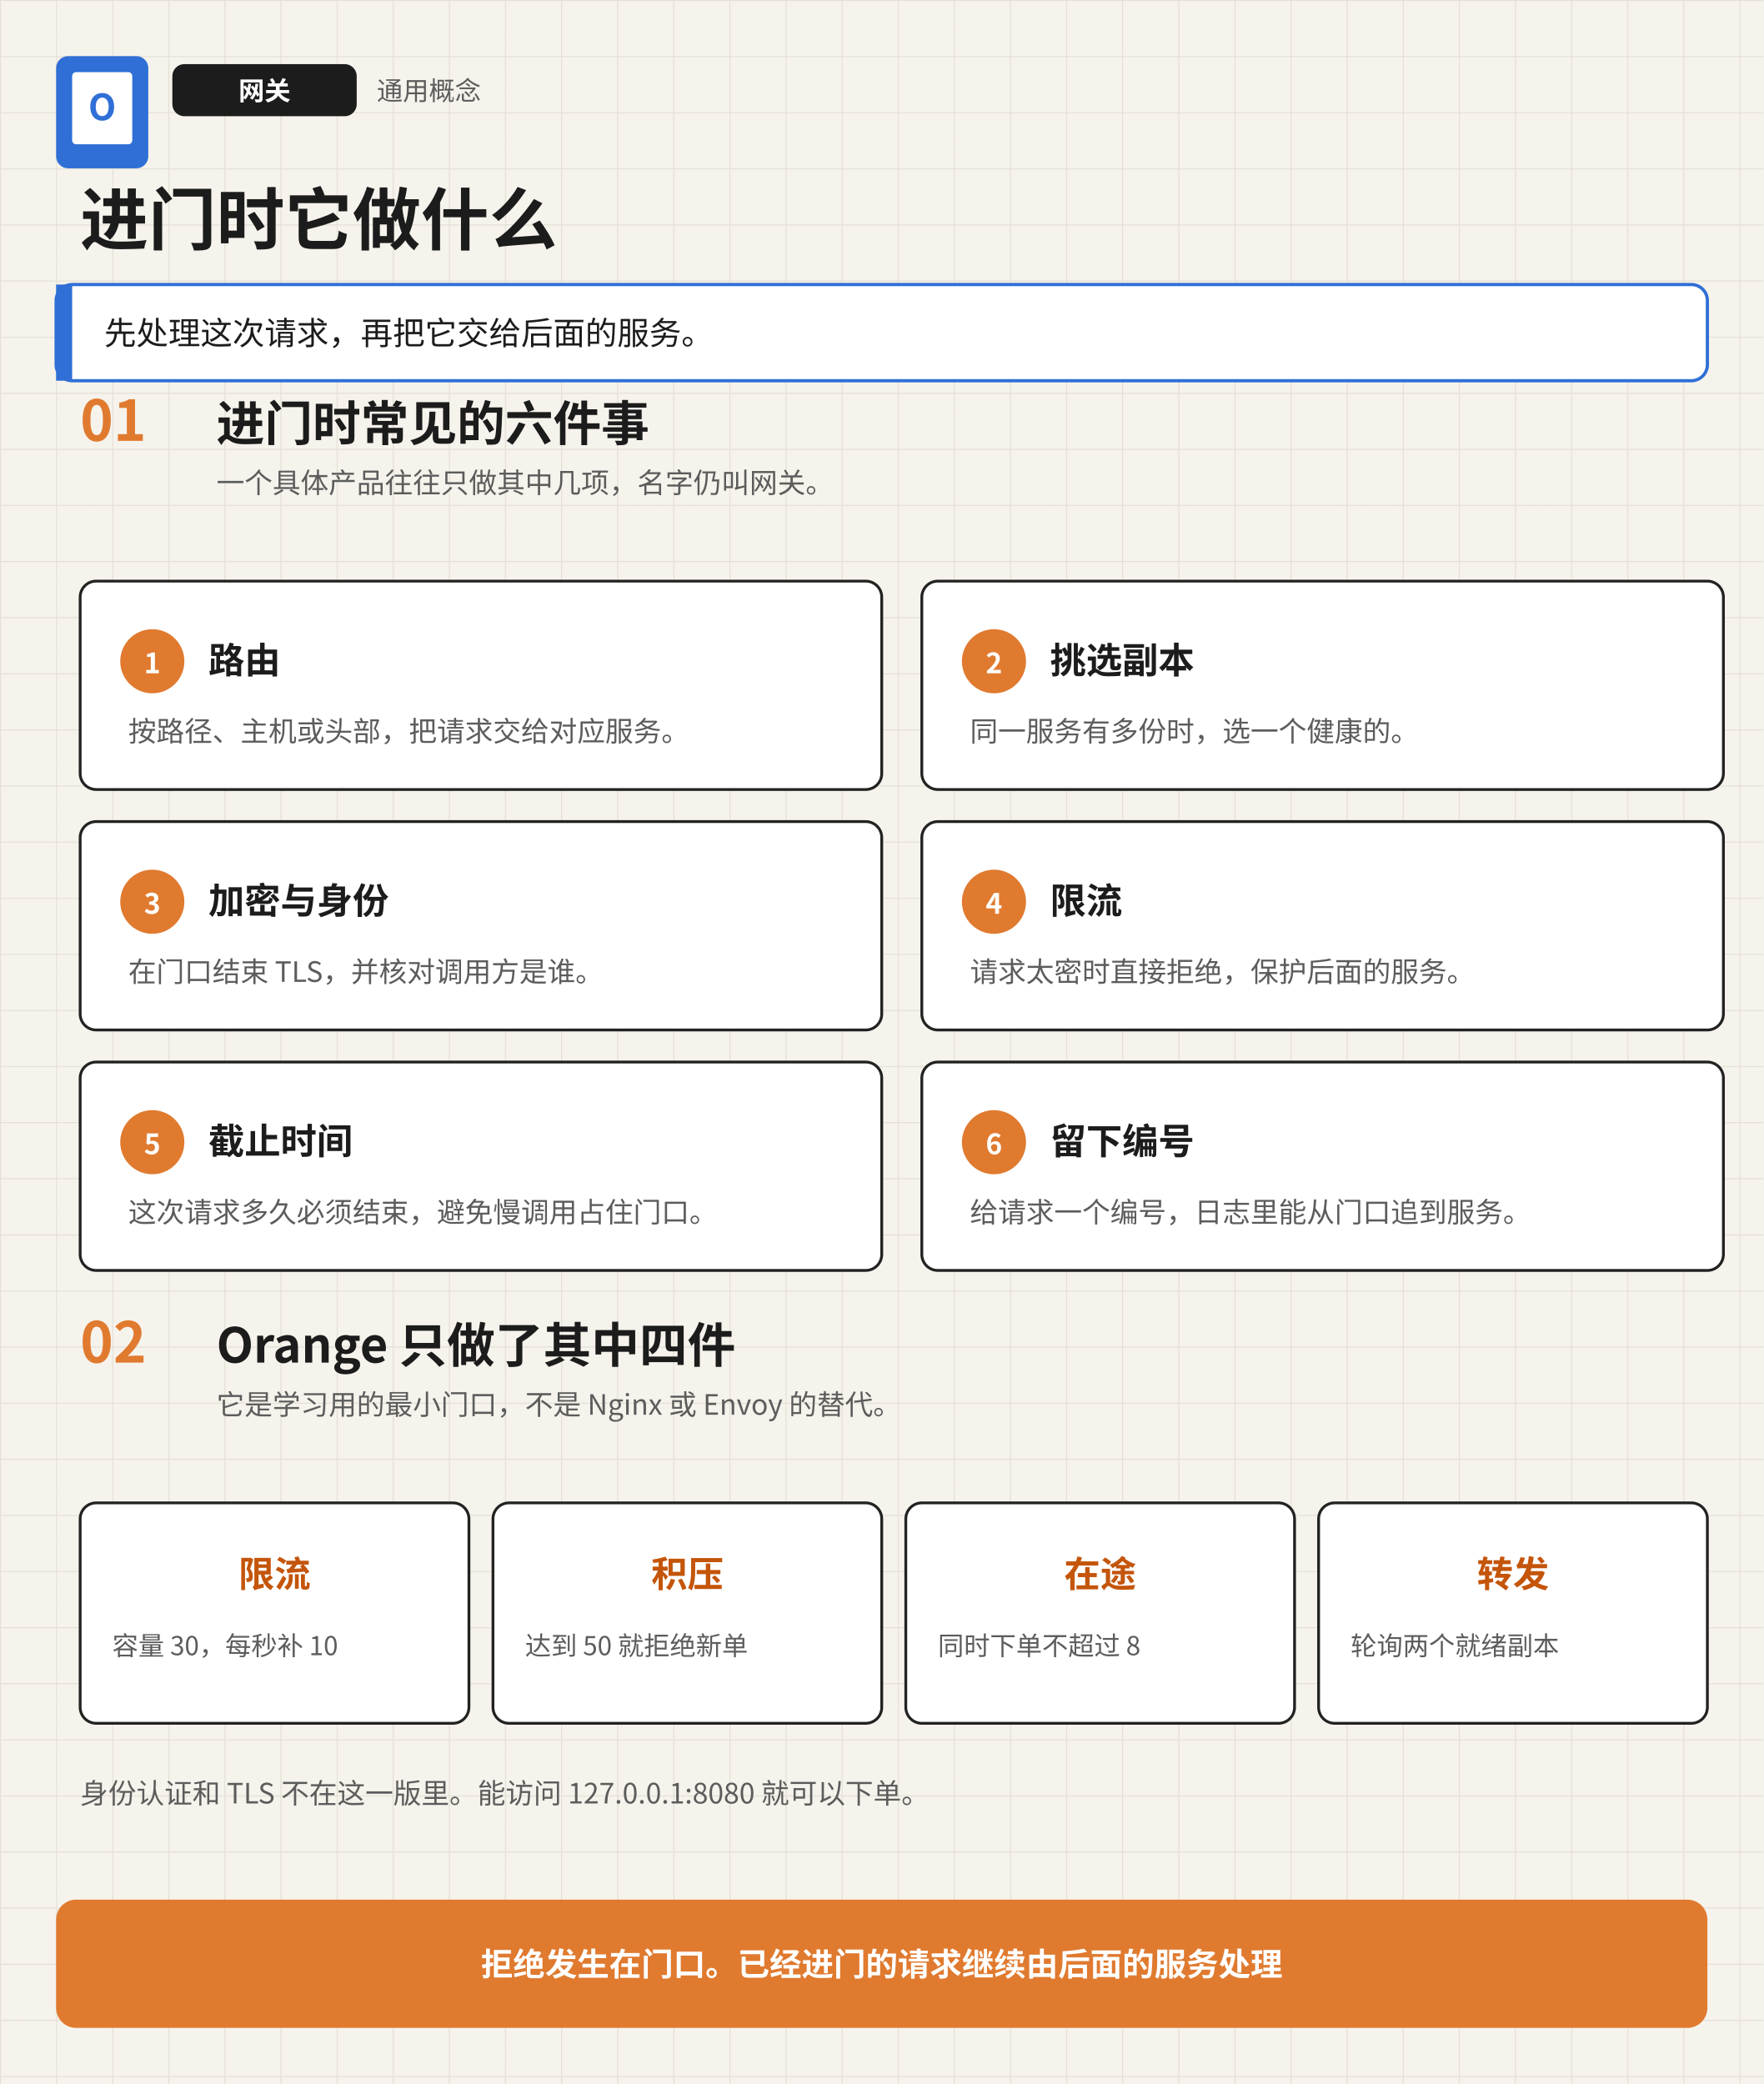
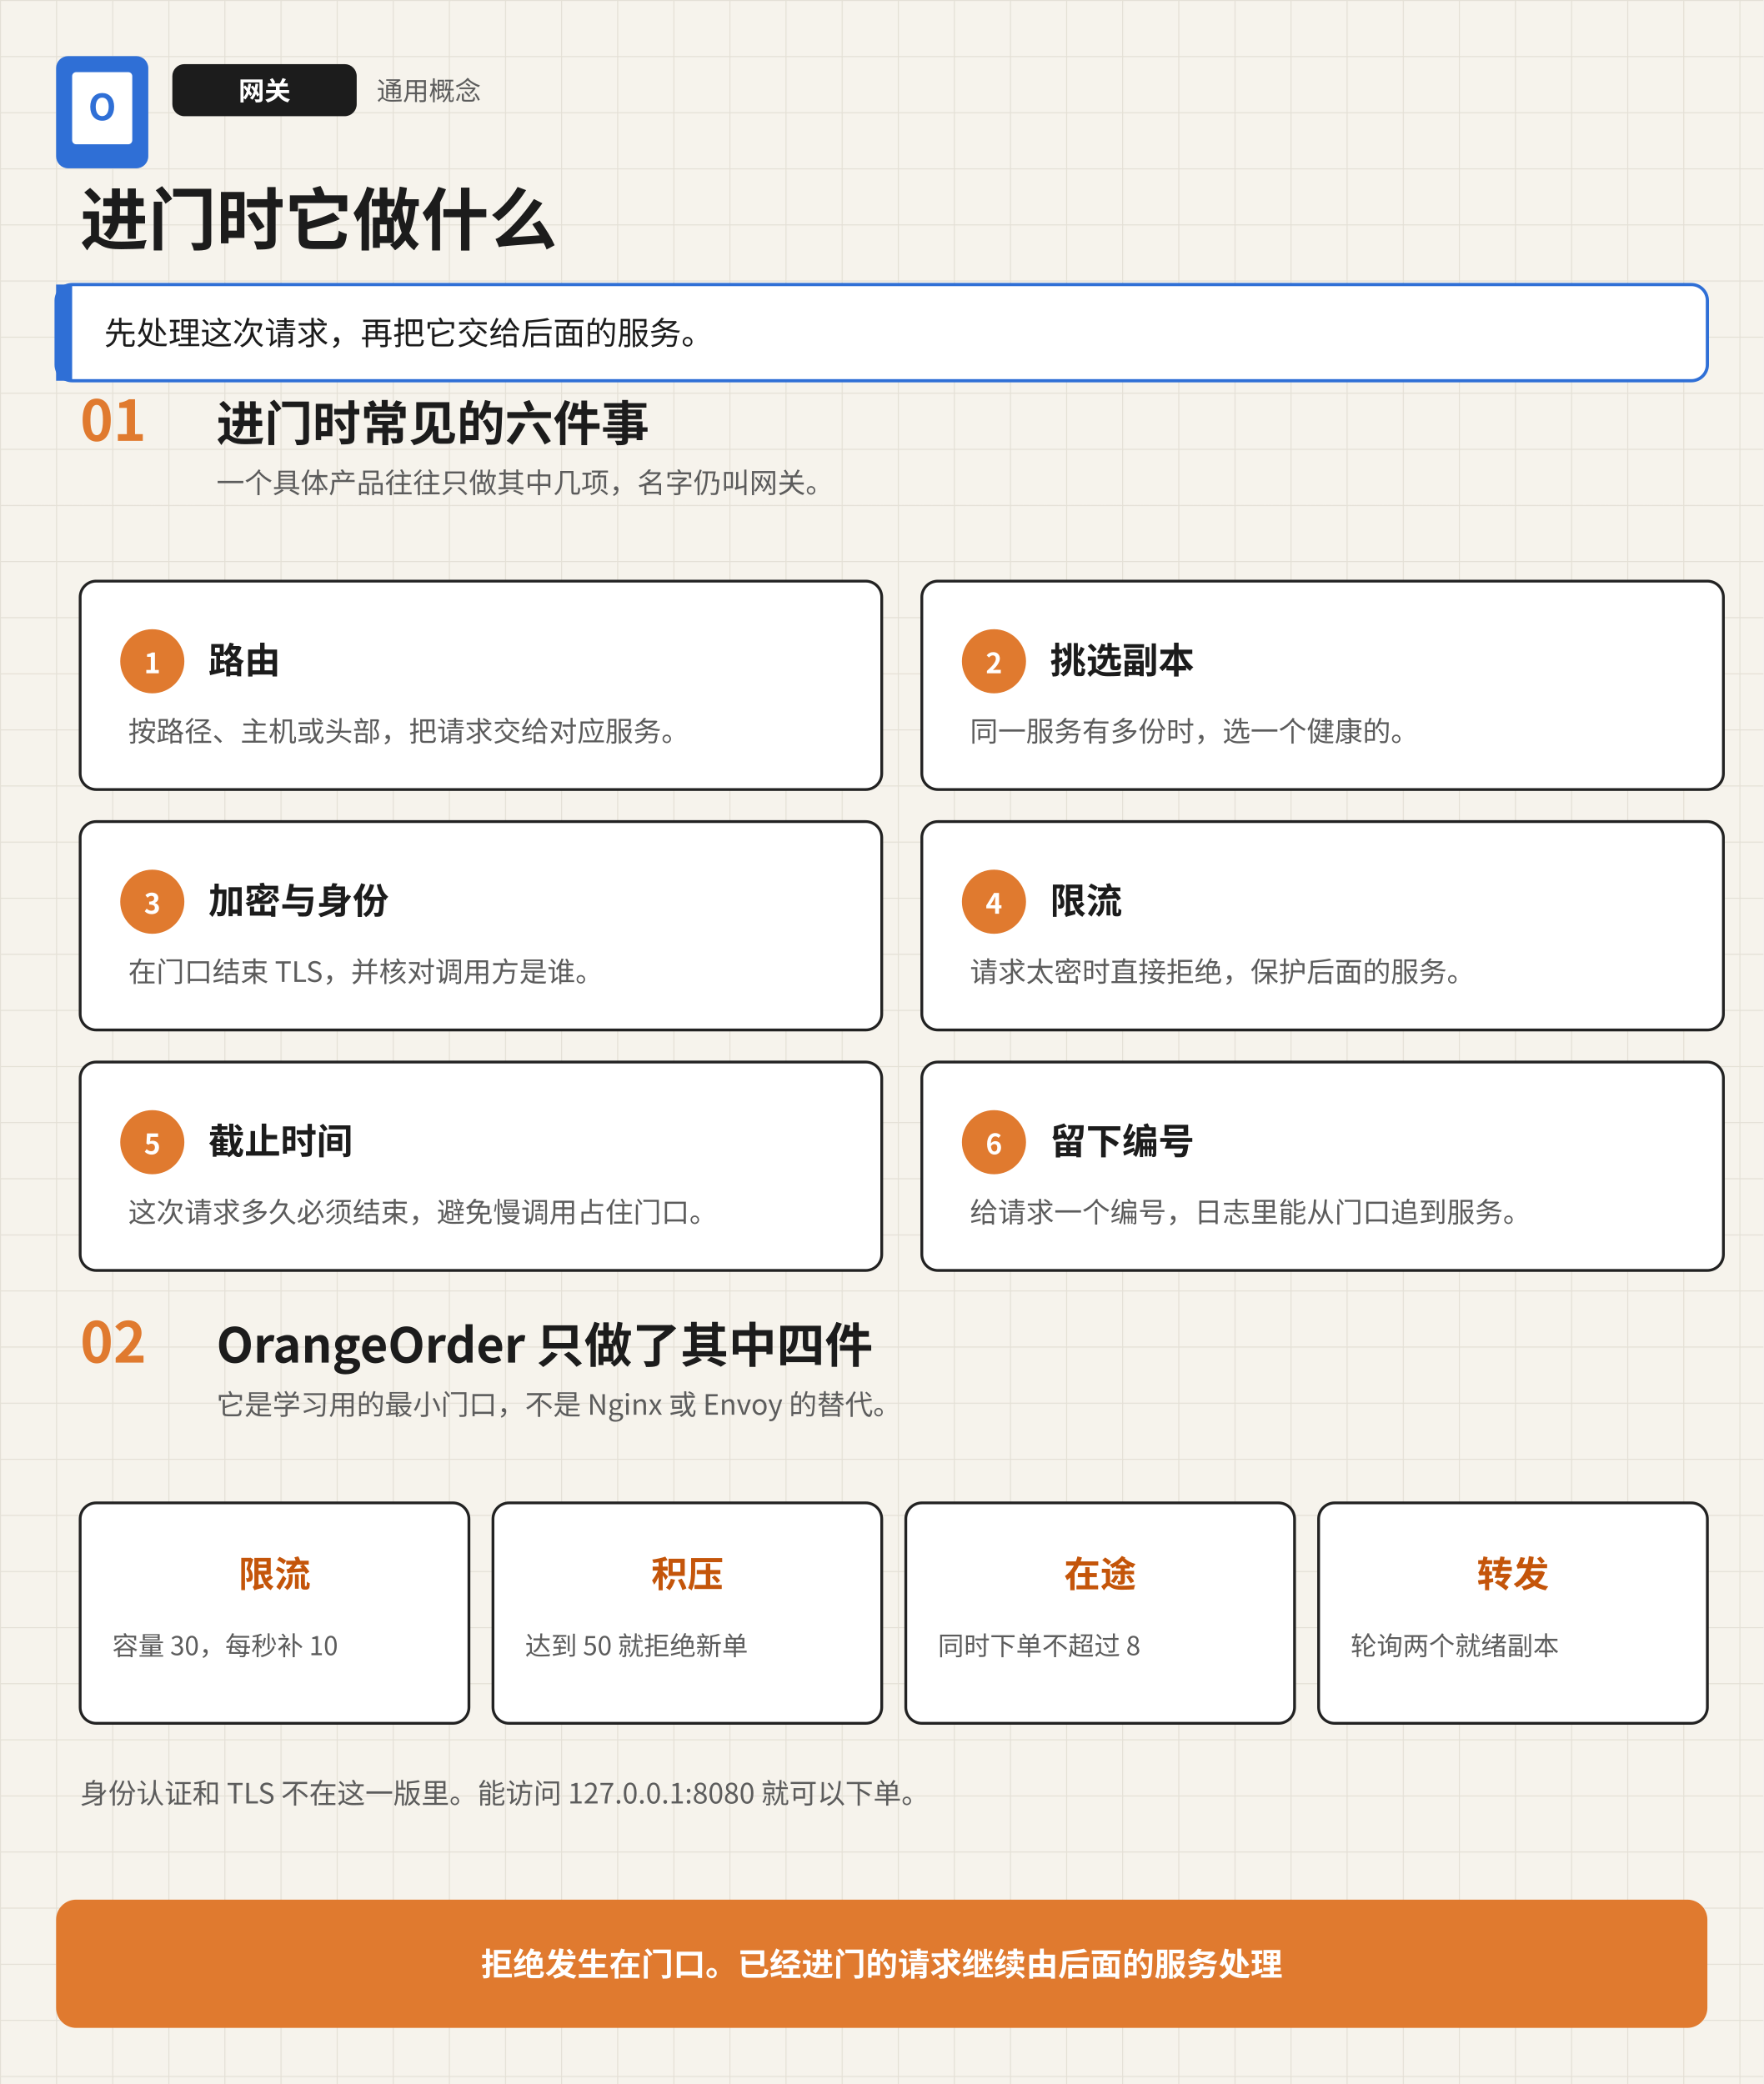
<svg xmlns="http://www.w3.org/2000/svg" viewBox="0 0 880 1040" width="880" height="1040" role="img">
  <defs>
    <pattern id="grid" width="28" height="28" patternUnits="userSpaceOnUse">
      <path d="M 28 0 L 0 0 0 28" fill="none" stroke="#e4e0d6" stroke-width="1" />
    </pattern>
    <marker id="arrow" viewBox="0 0 10 10" refX="8" refY="5" markerWidth="7" markerHeight="7" orient="auto">
      <path d="M 0 1.4 L 9 5 L 0 8.6 z" fill="#222222" />
    </marker>
  </defs>
  <rect width="880" height="1040" fill="#f6f3ec" />
  <rect width="880" height="1040" fill="url(#grid)" />
  <rect x="28" y="28" width="46" height="56" rx="6" fill="#2f6fd6" />
  <rect x="36" y="36" width="30" height="36" rx="2" fill="#ffffff" />
  <text x="51" y="60" font-size="18" fill="#2f6fd6" text-anchor="middle" font-weight="700" font-family="Noto Sans CJK SC, Noto Sans CJK JP, sans-serif">O</text>
  <rect x="86" y="32" width="92" height="26" rx="6" fill="#1c1c1c" />
  <text x="132" y="50" font-size="13" fill="#ffffff" text-anchor="middle" font-weight="600" font-family="Noto Sans CJK SC, Noto Sans CJK JP, sans-serif">网关</text>
  <text x="188" y="50" font-size="13" fill="#5c5c5c" text-anchor="start" font-weight="400" font-family="Noto Sans CJK SC, Noto Sans CJK JP, sans-serif">通用概念</text>
  <text x="40" y="122" font-size="34" fill="#1c1c1c" text-anchor="start" font-weight="700" font-family="Noto Sans CJK SC, Noto Sans CJK JP, sans-serif">进门时它做什么</text>
  <rect x="28" y="142" width="824" height="48" rx="8" fill="#ffffff" stroke="#2f6fd6" stroke-width="1.6" />
  <rect x="28" y="142" width="8" height="48" fill="#2f6fd6" />
  <text x="52" y="172" font-size="16" fill="#1c1c1c" text-anchor="start" font-weight="400" font-family="Noto Sans CJK SC, Noto Sans CJK JP, sans-serif">先处理这次请求，再把它交给后面的服务。</text>
  <text x="40" y="220" font-size="28" fill="#e07a2f" text-anchor="start" font-weight="700" font-family="Noto Sans CJK SC, Noto Sans CJK JP, sans-serif">01</text>
  <text x="108" y="220" font-size="24" fill="#1c1c1c" text-anchor="start" font-weight="700" font-family="Noto Sans CJK SC, Noto Sans CJK JP, sans-serif">进门时常见的六件事</text>
  <text x="108" y="246" font-size="14" fill="#5c5c5c" text-anchor="start" font-weight="400" font-family="Noto Sans CJK SC, Noto Sans CJK JP, sans-serif">一个具体产品往往只做其中几项，名字仍叫网关。</text>
  <rect x="40" y="290" width="400" height="104" rx="8" fill="#ffffff" stroke="#222222" stroke-width="1.4" />
  <circle cx="76" cy="330" r="16" fill="#e07a2f" />
  <text x="76" y="336" font-size="14" fill="#fff" text-anchor="middle" font-weight="700" font-family="Noto Sans CJK SC, Noto Sans CJK JP, sans-serif">1</text>
  <text x="104" y="336" font-size="18" fill="#1c1c1c" text-anchor="start" font-weight="700" font-family="Noto Sans CJK SC, Noto Sans CJK JP, sans-serif">路由</text>
  <text x="64" y="370" font-size="14" fill="#5c5c5c" text-anchor="start" font-weight="400" font-family="Noto Sans CJK SC, Noto Sans CJK JP, sans-serif">按路径、主机或头部，把请求交给对应服务。</text>
  <rect x="460" y="290" width="400" height="104" rx="8" fill="#ffffff" stroke="#222222" stroke-width="1.4" />
  <circle cx="496" cy="330" r="16" fill="#e07a2f" />
  <text x="496" y="336" font-size="14" fill="#fff" text-anchor="middle" font-weight="700" font-family="Noto Sans CJK SC, Noto Sans CJK JP, sans-serif">2</text>
  <text x="524" y="336" font-size="18" fill="#1c1c1c" text-anchor="start" font-weight="700" font-family="Noto Sans CJK SC, Noto Sans CJK JP, sans-serif">挑选副本</text>
  <text x="484" y="370" font-size="14" fill="#5c5c5c" text-anchor="start" font-weight="400" font-family="Noto Sans CJK SC, Noto Sans CJK JP, sans-serif">同一服务有多份时，选一个健康的。</text>
  <rect x="40" y="410" width="400" height="104" rx="8" fill="#ffffff" stroke="#222222" stroke-width="1.4" />
  <circle cx="76" cy="450" r="16" fill="#e07a2f" />
  <text x="76" y="456" font-size="14" fill="#fff" text-anchor="middle" font-weight="700" font-family="Noto Sans CJK SC, Noto Sans CJK JP, sans-serif">3</text>
  <text x="104" y="456" font-size="18" fill="#1c1c1c" text-anchor="start" font-weight="700" font-family="Noto Sans CJK SC, Noto Sans CJK JP, sans-serif">加密与身份</text>
  <text x="64" y="490" font-size="14" fill="#5c5c5c" text-anchor="start" font-weight="400" font-family="Noto Sans CJK SC, Noto Sans CJK JP, sans-serif">在门口结束 TLS，并核对调用方是谁。</text>
  <rect x="460" y="410" width="400" height="104" rx="8" fill="#ffffff" stroke="#222222" stroke-width="1.4" />
  <circle cx="496" cy="450" r="16" fill="#e07a2f" />
  <text x="496" y="456" font-size="14" fill="#fff" text-anchor="middle" font-weight="700" font-family="Noto Sans CJK SC, Noto Sans CJK JP, sans-serif">4</text>
  <text x="524" y="456" font-size="18" fill="#1c1c1c" text-anchor="start" font-weight="700" font-family="Noto Sans CJK SC, Noto Sans CJK JP, sans-serif">限流</text>
  <text x="484" y="490" font-size="14" fill="#5c5c5c" text-anchor="start" font-weight="400" font-family="Noto Sans CJK SC, Noto Sans CJK JP, sans-serif">请求太密时直接拒绝，保护后面的服务。</text>
  <rect x="40" y="530" width="400" height="104" rx="8" fill="#ffffff" stroke="#222222" stroke-width="1.4" />
  <circle cx="76" cy="570" r="16" fill="#e07a2f" />
  <text x="76" y="576" font-size="14" fill="#fff" text-anchor="middle" font-weight="700" font-family="Noto Sans CJK SC, Noto Sans CJK JP, sans-serif">5</text>
  <text x="104" y="576" font-size="18" fill="#1c1c1c" text-anchor="start" font-weight="700" font-family="Noto Sans CJK SC, Noto Sans CJK JP, sans-serif">截止时间</text>
  <text x="64" y="610" font-size="14" fill="#5c5c5c" text-anchor="start" font-weight="400" font-family="Noto Sans CJK SC, Noto Sans CJK JP, sans-serif">这次请求多久必须结束，避免慢调用占住门口。</text>
  <rect x="460" y="530" width="400" height="104" rx="8" fill="#ffffff" stroke="#222222" stroke-width="1.4" />
  <circle cx="496" cy="570" r="16" fill="#e07a2f" />
  <text x="496" y="576" font-size="14" fill="#fff" text-anchor="middle" font-weight="700" font-family="Noto Sans CJK SC, Noto Sans CJK JP, sans-serif">6</text>
  <text x="524" y="576" font-size="18" fill="#1c1c1c" text-anchor="start" font-weight="700" font-family="Noto Sans CJK SC, Noto Sans CJK JP, sans-serif">留下编号</text>
  <text x="484" y="610" font-size="14" fill="#5c5c5c" text-anchor="start" font-weight="400" font-family="Noto Sans CJK SC, Noto Sans CJK JP, sans-serif">给请求一个编号，日志里能从门口追到服务。</text>
  <text x="40" y="680" font-size="28" fill="#e07a2f" text-anchor="start" font-weight="700" font-family="Noto Sans CJK SC, Noto Sans CJK JP, sans-serif">02</text>
-   <text x="108" y="680" font-size="24" fill="#1c1c1c" text-anchor="start" font-weight="700" font-family="Noto Sans CJK SC, Noto Sans CJK JP, sans-serif">Orange 只做了其中四件</text>
+   <text x="108" y="680" font-size="24" fill="#1c1c1c" text-anchor="start" font-weight="700" font-family="Noto Sans CJK SC, Noto Sans CJK JP, sans-serif">OrangeOrder 只做了其中四件</text>
  <text x="108" y="706" font-size="14" fill="#5c5c5c" text-anchor="start" font-weight="400" font-family="Noto Sans CJK SC, Noto Sans CJK JP, sans-serif">它是学习用的最小门口，不是 Nginx 或 Envoy 的替代。</text>
  <rect x="40" y="750" width="194" height="110" rx="8" fill="#ffffff" stroke="#222222" stroke-width="1.4" />
  <text x="137" y="792" font-size="18" fill="#c4550a" text-anchor="middle" font-weight="700" font-family="Noto Sans CJK SC, Noto Sans CJK JP, sans-serif">限流</text>
  <text x="56" y="826" font-size="13" fill="#5c5c5c" text-anchor="start" font-weight="400" font-family="Noto Sans CJK SC, Noto Sans CJK JP, sans-serif">容量 30，每秒补 10</text>
  <rect x="246" y="750" width="194" height="110" rx="8" fill="#ffffff" stroke="#222222" stroke-width="1.4" />
  <text x="343" y="792" font-size="18" fill="#c4550a" text-anchor="middle" font-weight="700" font-family="Noto Sans CJK SC, Noto Sans CJK JP, sans-serif">积压</text>
  <text x="262" y="826" font-size="13" fill="#5c5c5c" text-anchor="start" font-weight="400" font-family="Noto Sans CJK SC, Noto Sans CJK JP, sans-serif">达到 50 就拒绝新单</text>
  <rect x="452" y="750" width="194" height="110" rx="8" fill="#ffffff" stroke="#222222" stroke-width="1.4" />
  <text x="549" y="792" font-size="18" fill="#c4550a" text-anchor="middle" font-weight="700" font-family="Noto Sans CJK SC, Noto Sans CJK JP, sans-serif">在途</text>
  <text x="468" y="826" font-size="13" fill="#5c5c5c" text-anchor="start" font-weight="400" font-family="Noto Sans CJK SC, Noto Sans CJK JP, sans-serif">同时下单不超过 8</text>
  <rect x="658" y="750" width="194" height="110" rx="8" fill="#ffffff" stroke="#222222" stroke-width="1.4" />
  <text x="755" y="792" font-size="18" fill="#c4550a" text-anchor="middle" font-weight="700" font-family="Noto Sans CJK SC, Noto Sans CJK JP, sans-serif">转发</text>
  <text x="674" y="826" font-size="13" fill="#5c5c5c" text-anchor="start" font-weight="400" font-family="Noto Sans CJK SC, Noto Sans CJK JP, sans-serif">轮询两个就绪副本</text>
  <text x="40" y="900" font-size="14" fill="#5c5c5c" text-anchor="start" font-weight="400" font-family="Noto Sans CJK SC, Noto Sans CJK JP, sans-serif">身份认证和 TLS 不在这一版里。能访问 127.0.0.1:8080 就可以下单。</text>
  <rect x="28" y="948" width="824" height="64" rx="10" fill="#e07a2f" />
  <text x="440" y="986" font-size="16" fill="#ffffff" text-anchor="middle" font-weight="600" font-family="Noto Sans CJK SC, Noto Sans CJK JP, sans-serif">拒绝发生在门口。已经进门的请求继续由后面的服务处理</text>
</svg>
